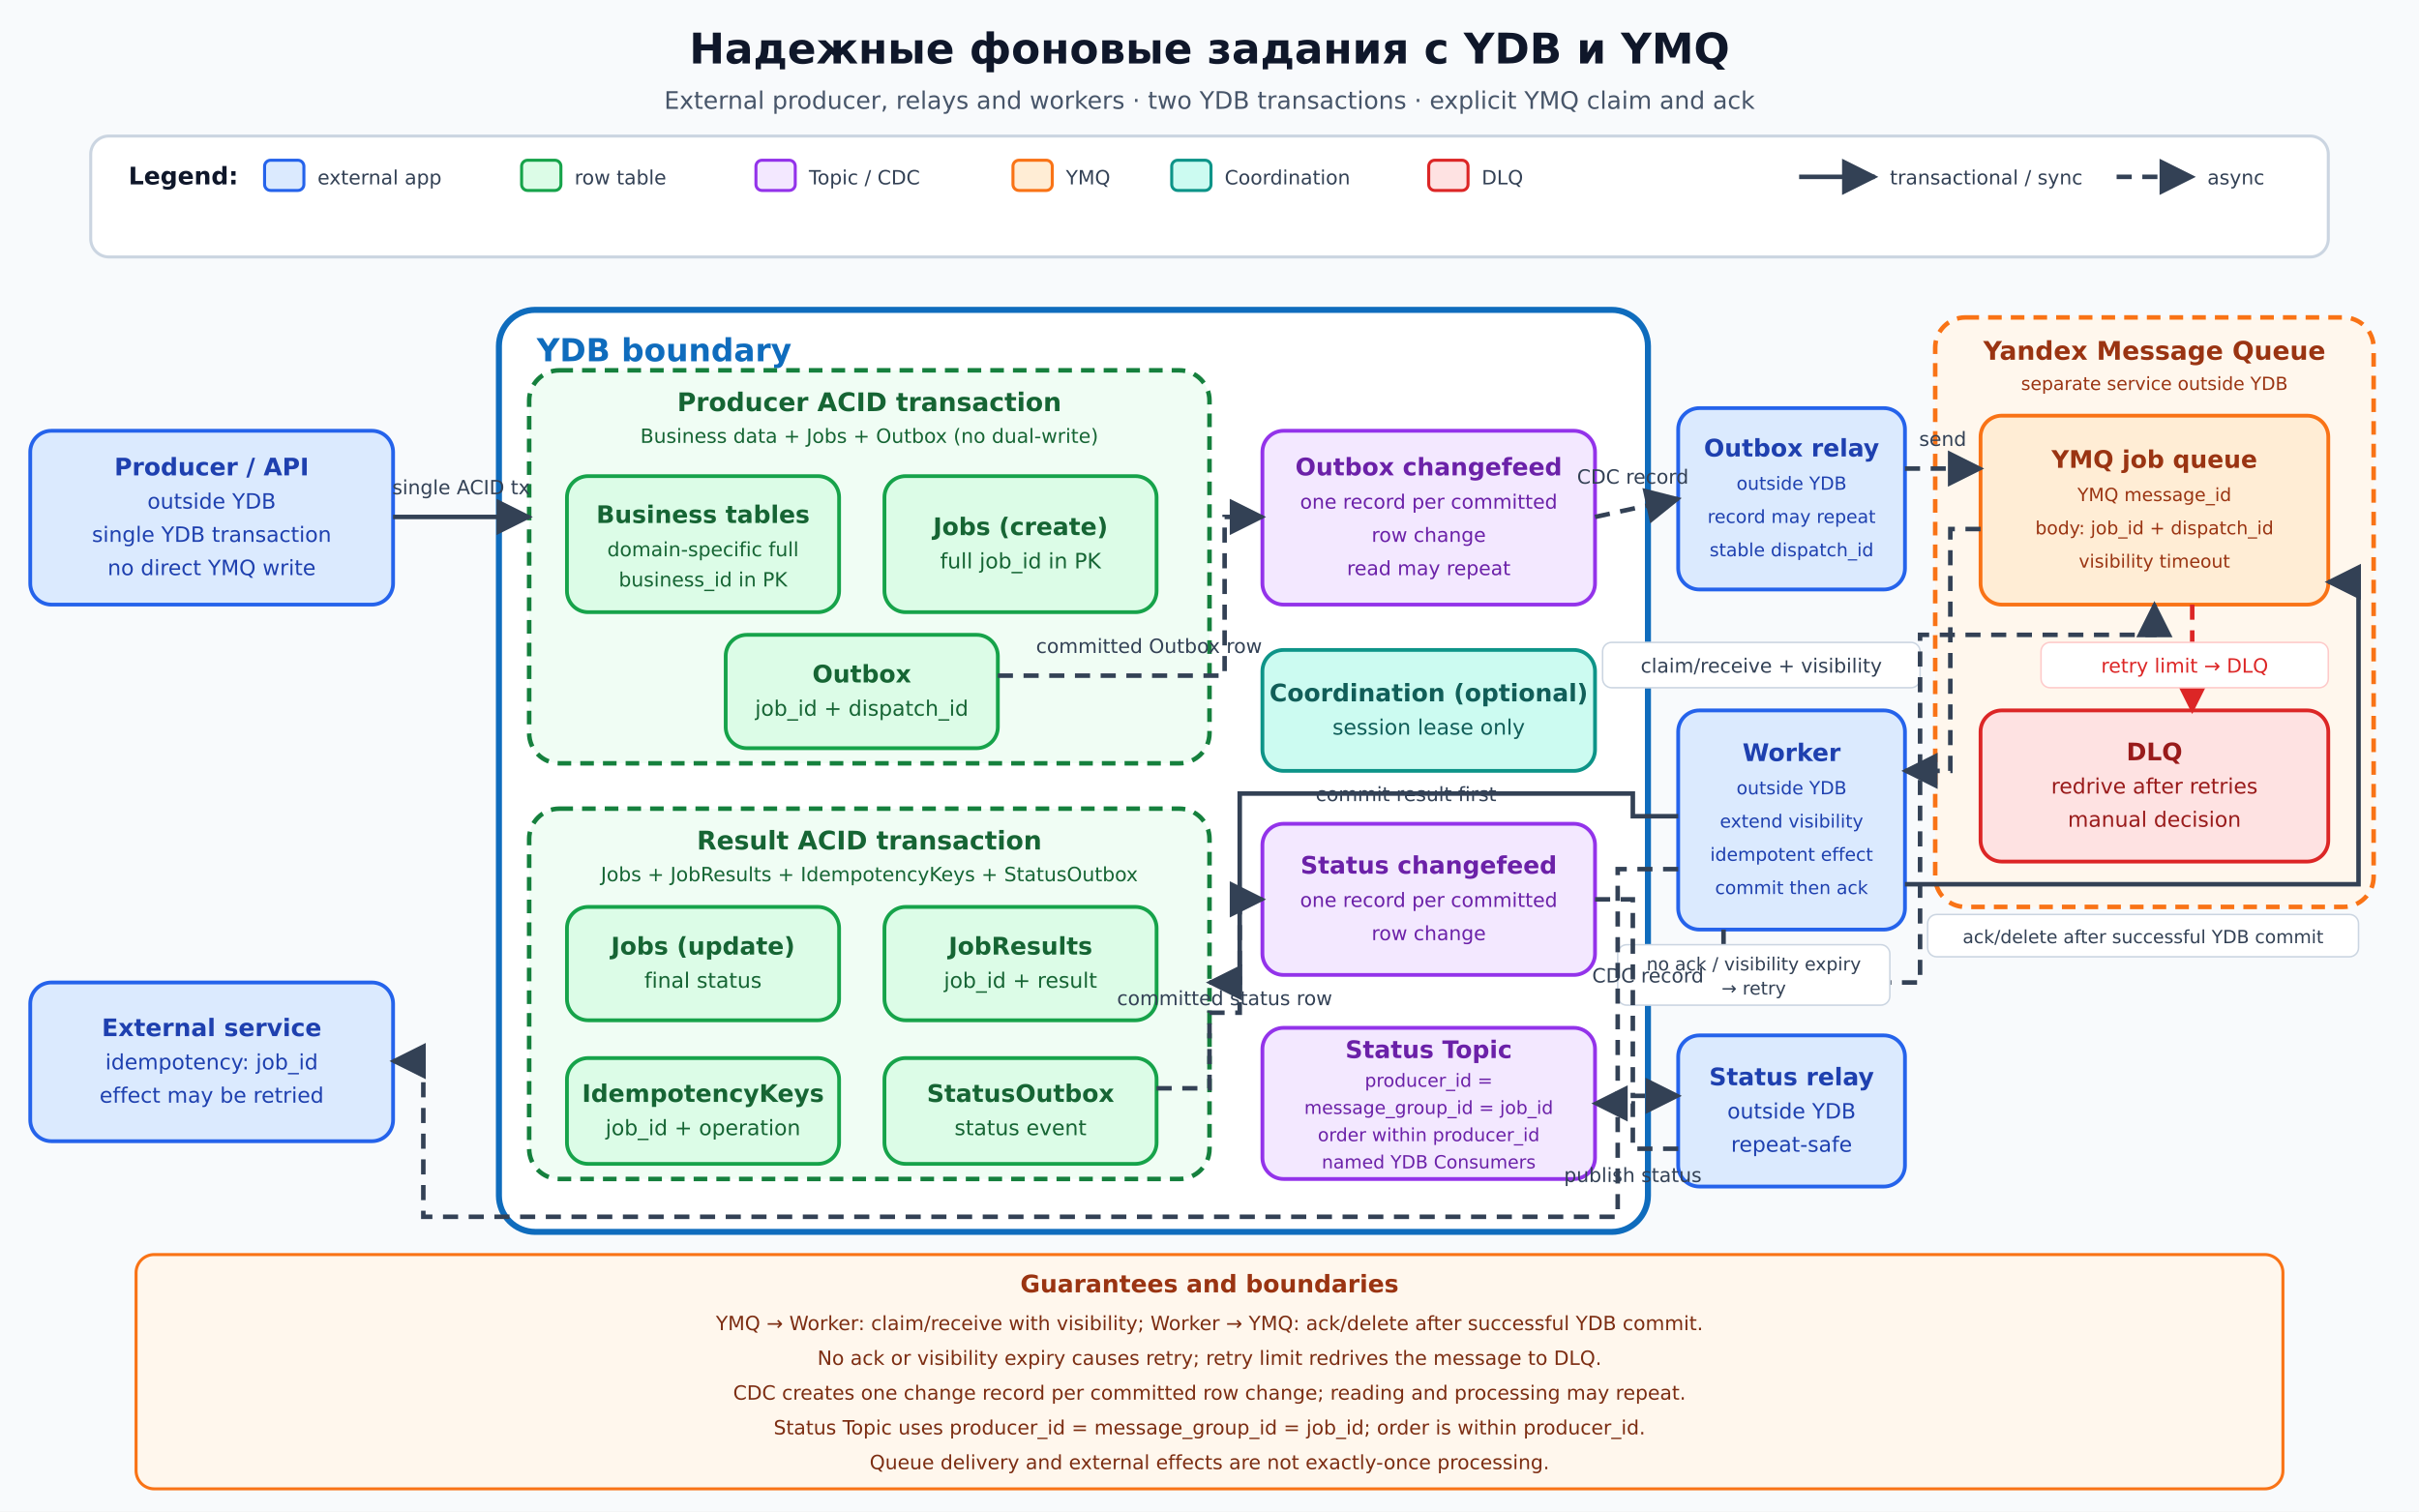
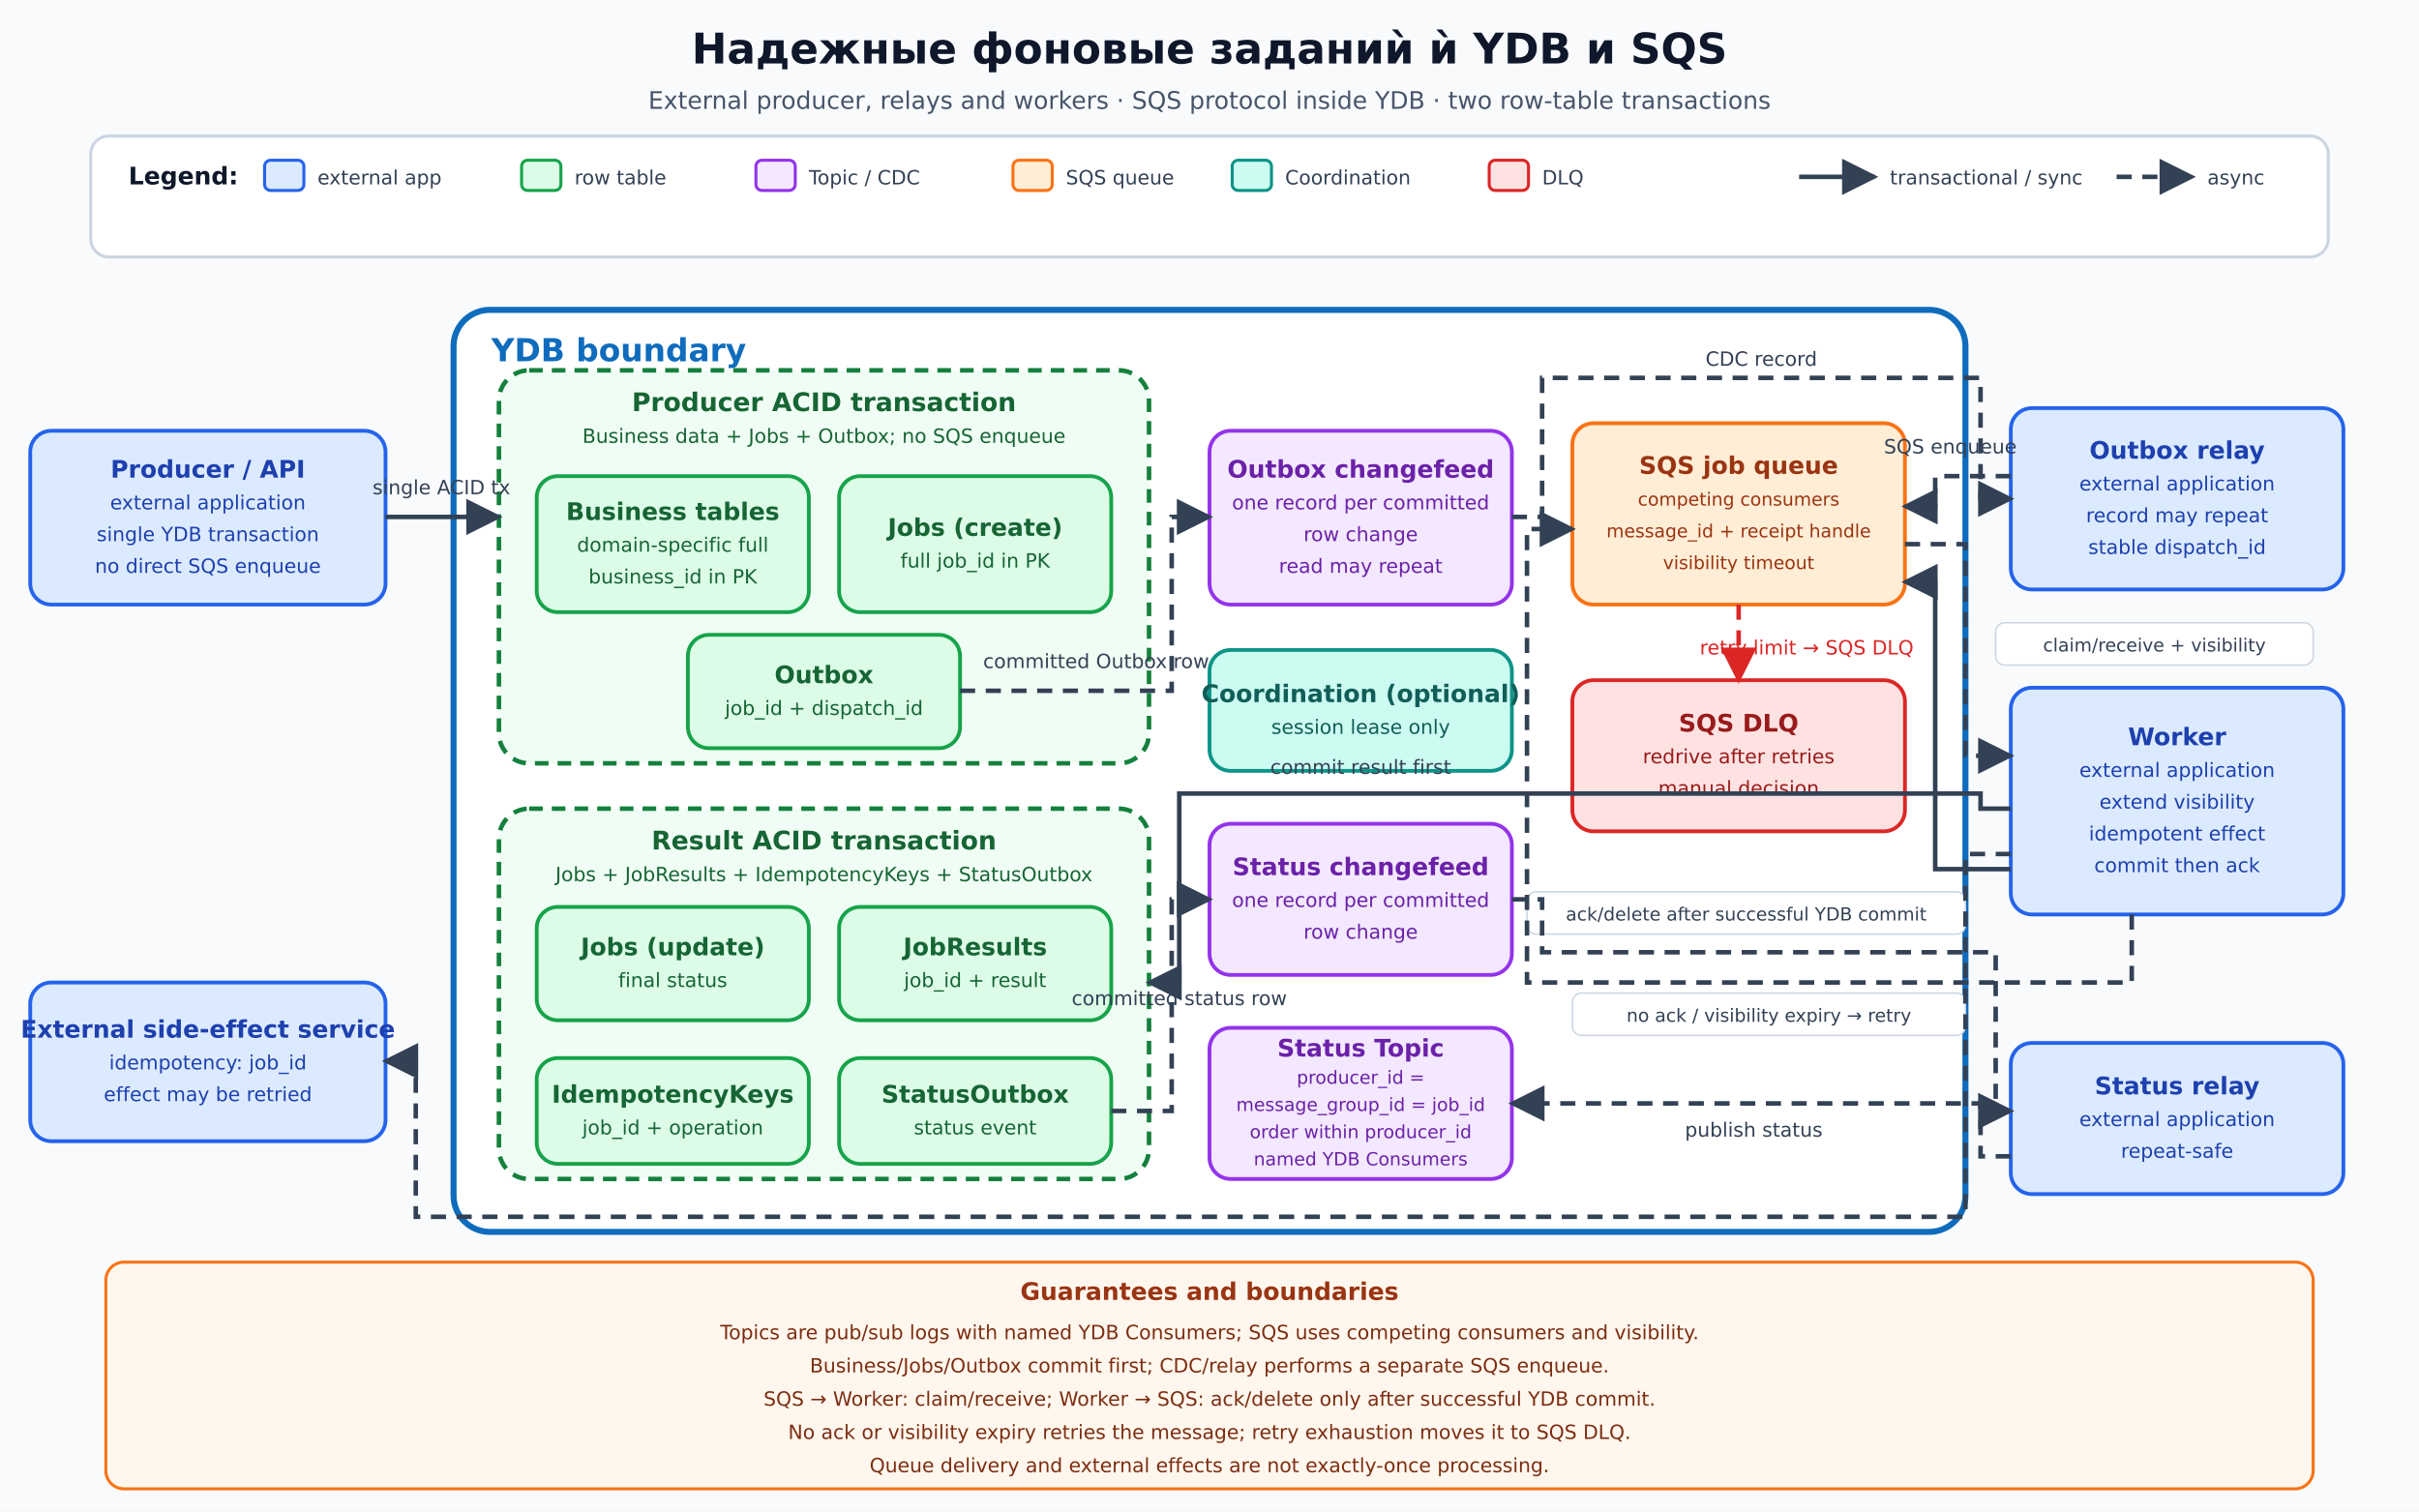
<svg xmlns="http://www.w3.org/2000/svg" version="1.1" viewBox="0 0 1600 1000" role="img" aria-labelledby="title desc">
  <defs>
    <marker id="arrow" viewBox="0 0 10 10" refX="9" refY="5" markerWidth="8" markerHeight="8" orient="auto">
      <path d="M 0 0 L 10 5 L 0 10 z" fill="#334155" />
    </marker>
    <marker id="redArrow" viewBox="0 0 10 10" refX="9" refY="5" markerWidth="8" markerHeight="8" orient="auto">
      <path d="M 0 0 L 10 5 L 0 10 z" fill="#dc2626" />
    </marker>
  </defs>
  <rect x="0" y="0" width="1600" height="1000" fill="#f8fafc" />
-   <text x="800" y="42" text-anchor="middle" font-family="DejaVu Sans, Arial, sans-serif" font-size="28" font-weight="bold" fill="#0f172a">Надежные фоновые задания с YDB и YMQ</text>
-   <text x="800" y="72" text-anchor="middle" font-family="DejaVu Sans, Arial, sans-serif" font-size="16" fill="#475569">External producer, relays and workers · two YDB transactions · explicit YMQ claim and ack</text>
+   <text x="800" y="42" text-anchor="middle" font-family="DejaVu Sans, Arial, sans-serif" font-size="28" font-weight="bold" fill="#0f172a">Надежные фоновые заданиѝ ѝ YDB и SQS</text>
+   <text x="800" y="72" text-anchor="middle" font-family="DejaVu Sans, Arial, sans-serif" font-size="16" fill="#475569">External producer, relays and workers · SQS protocol inside YDB · two row-table transactions</text>
  <rect x="60" y="90" width="1480" height="80" rx="12" fill="#ffffff" stroke="#cbd5e1" stroke-width="2" />
  <text x="85" y="122" text-anchor="start" font-family="DejaVu Sans, Arial, sans-serif" font-size="16" font-weight="bold" fill="#0f172a">Legend:</text>
  <rect x="175" y="106" width="26" height="20" rx="4" fill="#dbeafe" stroke="#2563eb" stroke-width="2" />
  <text x="210" y="122" text-anchor="start" font-family="DejaVu Sans, Arial, sans-serif" font-size="13" fill="#334155">external app</text>
  <rect x="345" y="106" width="26" height="20" rx="4" fill="#dcfce7" stroke="#16a34a" stroke-width="2" />
  <text x="380" y="122" text-anchor="start" font-family="DejaVu Sans, Arial, sans-serif" font-size="13" fill="#334155">row table</text>
  <rect x="500" y="106" width="26" height="20" rx="4" fill="#f3e8ff" stroke="#9333ea" stroke-width="2" />
  <text x="535" y="122" text-anchor="start" font-family="DejaVu Sans, Arial, sans-serif" font-size="13" fill="#334155">Topic / CDC</text>
  <rect x="670" y="106" width="26" height="20" rx="4" fill="#ffedd5" stroke="#f97316" stroke-width="2" />
-   <text x="705" y="122" text-anchor="start" font-family="DejaVu Sans, Arial, sans-serif" font-size="13" fill="#334155">YMQ</text>
-   <rect x="775" y="106" width="26" height="20" rx="4" fill="#ccfbf1" stroke="#0d9488" stroke-width="2" />
-   <text x="810" y="122" text-anchor="start" font-family="DejaVu Sans, Arial, sans-serif" font-size="13" fill="#334155">Coordination</text>
-   <rect x="945" y="106" width="26" height="20" rx="4" fill="#fee2e2" stroke="#dc2626" stroke-width="2" />
-   <text x="980" y="122" text-anchor="start" font-family="DejaVu Sans, Arial, sans-serif" font-size="13" fill="#334155">DLQ</text>
+   <text x="705" y="122" text-anchor="start" font-family="DejaVu Sans, Arial, sans-serif" font-size="13" fill="#334155">SQS queue</text>
+   <rect x="815" y="106" width="26" height="20" rx="4" fill="#ccfbf1" stroke="#0d9488" stroke-width="2" />
+   <text x="850" y="122" text-anchor="start" font-family="DejaVu Sans, Arial, sans-serif" font-size="13" fill="#334155">Coordination</text>
+   <rect x="985" y="106" width="26" height="20" rx="4" fill="#fee2e2" stroke="#dc2626" stroke-width="2" />
+   <text x="1020" y="122" text-anchor="start" font-family="DejaVu Sans, Arial, sans-serif" font-size="13" fill="#334155">DLQ</text>
  <path d="M 1190 117 L 1240 117" fill="none" stroke="#334155" stroke-width="3" marker-end="url(#arrow)" />
  <text x="1250" y="122" text-anchor="start" font-family="DejaVu Sans, Arial, sans-serif" font-size="13" fill="#334155">transactional / sync</text>
  <path d="M 1400 117 L 1450 117" fill="none" stroke="#334155" stroke-width="3" stroke-dasharray="10 7" marker-end="url(#arrow)" />
  <text x="1460" y="122" text-anchor="start" font-family="DejaVu Sans, Arial, sans-serif" font-size="13" fill="#334155">async</text>
-   <rect x="330" y="205" width="760" height="610" rx="24" fill="#ffffff" stroke="#0f6cbd" stroke-width="4" />
-   <text x="355" y="239" text-anchor="start" font-family="DejaVu Sans, Arial, sans-serif" font-size="21" font-weight="bold" fill="#0f6cbd">YDB boundary</text>
-   <rect x="1280" y="210" width="290" height="390" rx="20" fill="#fff7ed" stroke="#f97316" stroke-width="3" stroke-dasharray="9 6" />
-   <text x="1425.0" y="238" text-anchor="middle" font-family="DejaVu Sans, Arial, sans-serif" font-size="17" font-weight="bold" fill="#9a3412">Yandex Message Queue</text>
-   <text x="1425.0" y="258" text-anchor="middle" font-family="DejaVu Sans, Arial, sans-serif" font-size="12" fill="#9a3412">separate service outside YDB</text>
-   <rect x="350" y="245" width="450" height="260" rx="20" fill="#f0fdf4" stroke="#15803d" stroke-width="3" stroke-dasharray="9 6" />
-   <text x="575.0" y="272" text-anchor="middle" font-family="DejaVu Sans, Arial, sans-serif" font-size="17" font-weight="bold" fill="#166534">Producer ACID transaction</text>
-   <text x="575.0" y="293" text-anchor="middle" font-family="DejaVu Sans, Arial, sans-serif" font-size="13" fill="#166534">Business data + Jobs + Outbox (no dual-write)</text>
-   <rect x="350" y="535" width="450" height="245" rx="20" fill="#f0fdf4" stroke="#15803d" stroke-width="3" stroke-dasharray="9 6" />
-   <text x="575.0" y="562" text-anchor="middle" font-family="DejaVu Sans, Arial, sans-serif" font-size="17" font-weight="bold" fill="#166534">Result ACID transaction</text>
-   <text x="575.0" y="583" text-anchor="middle" font-family="DejaVu Sans, Arial, sans-serif" font-size="13" fill="#166534">Jobs + JobResults + IdempotencyKeys + StatusOutbox</text>
-   <rect x="20" y="285" width="240" height="115" rx="14" fill="#dbeafe" stroke="#2563eb" stroke-width="2.5" />
-   <text x="140.0" y="314.5" text-anchor="middle" font-family="DejaVu Sans, Arial, sans-serif" font-size="16" font-weight="bold" fill="#1e40af">Producer / API</text>
-   <text x="140.0" y="336.5" text-anchor="middle" font-family="DejaVu Sans, Arial, sans-serif" font-size="14" fill="#1e40af">outside YDB</text>
-   <text x="140.0" y="358.5" text-anchor="middle" font-family="DejaVu Sans, Arial, sans-serif" font-size="14" fill="#1e40af">single YDB transaction</text>
-   <text x="140.0" y="380.5" text-anchor="middle" font-family="DejaVu Sans, Arial, sans-serif" font-size="14" fill="#1e40af">no direct YMQ write</text>
-   <rect x="375" y="315" width="180" height="90" rx="14" fill="#dcfce7" stroke="#16a34a" stroke-width="2.5" />
-   <text x="465.0" y="346.0" text-anchor="middle" font-family="DejaVu Sans, Arial, sans-serif" font-size="16" font-weight="bold" fill="#166534">Business tables</text>
-   <text x="465.0" y="368.0" text-anchor="middle" font-family="DejaVu Sans, Arial, sans-serif" font-size="13" fill="#166534">domain-specific full</text>
-   <text x="465.0" y="388.0" text-anchor="middle" font-family="DejaVu Sans, Arial, sans-serif" font-size="13" fill="#166534">business_id in PK</text>
-   <rect x="585" y="315" width="180" height="90" rx="14" fill="#dcfce7" stroke="#16a34a" stroke-width="2.5" />
-   <text x="675.0" y="354.0" text-anchor="middle" font-family="DejaVu Sans, Arial, sans-serif" font-size="16" font-weight="bold" fill="#166534">Jobs (create)</text>
-   <text x="675.0" y="376.0" text-anchor="middle" font-family="DejaVu Sans, Arial, sans-serif" font-size="14" fill="#166534">full job_id in PK</text>
-   <rect x="480" y="420" width="180" height="75" rx="14" fill="#dcfce7" stroke="#16a34a" stroke-width="2.5" />
-   <text x="570.0" y="451.5" text-anchor="middle" font-family="DejaVu Sans, Arial, sans-serif" font-size="16" font-weight="bold" fill="#166534">Outbox</text>
-   <text x="570.0" y="473.5" text-anchor="middle" font-family="DejaVu Sans, Arial, sans-serif" font-size="14" fill="#166534">job_id + dispatch_id</text>
-   <rect x="835" y="285" width="220" height="115" rx="14" fill="#f3e8ff" stroke="#9333ea" stroke-width="2.5" />
-   <text x="945.0" y="314.5" text-anchor="middle" font-family="DejaVu Sans, Arial, sans-serif" font-size="16" font-weight="bold" fill="#6b21a8">Outbox changefeed</text>
-   <text x="945.0" y="336.5" text-anchor="middle" font-family="DejaVu Sans, Arial, sans-serif" font-size="13" fill="#6b21a8">one record per committed</text>
-   <text x="945.0" y="358.5" text-anchor="middle" font-family="DejaVu Sans, Arial, sans-serif" font-size="13" fill="#6b21a8">row change</text>
-   <text x="945.0" y="380.5" text-anchor="middle" font-family="DejaVu Sans, Arial, sans-serif" font-size="13" fill="#6b21a8">read may repeat</text>
-   <rect x="835" y="430" width="220" height="80" rx="14" fill="#ccfbf1" stroke="#0d9488" stroke-width="2.5" />
-   <text x="945.0" y="464.0" text-anchor="middle" font-family="DejaVu Sans, Arial, sans-serif" font-size="16" font-weight="bold" fill="#115e59">Coordination (optional)</text>
-   <text x="945.0" y="486.0" text-anchor="middle" font-family="DejaVu Sans, Arial, sans-serif" font-size="14" fill="#115e59">session lease only</text>
-   <rect x="375" y="600" width="180" height="75" rx="14" fill="#dcfce7" stroke="#16a34a" stroke-width="2.5" />
-   <text x="465.0" y="631.5" text-anchor="middle" font-family="DejaVu Sans, Arial, sans-serif" font-size="16" font-weight="bold" fill="#166534">Jobs (update)</text>
-   <text x="465.0" y="653.5" text-anchor="middle" font-family="DejaVu Sans, Arial, sans-serif" font-size="14" fill="#166534">final status</text>
-   <rect x="585" y="600" width="180" height="75" rx="14" fill="#dcfce7" stroke="#16a34a" stroke-width="2.5" />
-   <text x="675.0" y="631.5" text-anchor="middle" font-family="DejaVu Sans, Arial, sans-serif" font-size="16" font-weight="bold" fill="#166534">JobResults</text>
-   <text x="675.0" y="653.5" text-anchor="middle" font-family="DejaVu Sans, Arial, sans-serif" font-size="14" fill="#166534">job_id + result</text>
-   <rect x="375" y="700" width="180" height="70" rx="14" fill="#dcfce7" stroke="#16a34a" stroke-width="2.5" />
-   <text x="465.0" y="729.0" text-anchor="middle" font-family="DejaVu Sans, Arial, sans-serif" font-size="16" font-weight="bold" fill="#166534">IdempotencyKeys</text>
-   <text x="465.0" y="751.0" text-anchor="middle" font-family="DejaVu Sans, Arial, sans-serif" font-size="14" fill="#166534">job_id + operation</text>
-   <rect x="585" y="700" width="180" height="70" rx="14" fill="#dcfce7" stroke="#16a34a" stroke-width="2.5" />
-   <text x="675.0" y="729.0" text-anchor="middle" font-family="DejaVu Sans, Arial, sans-serif" font-size="16" font-weight="bold" fill="#166534">StatusOutbox</text>
-   <text x="675.0" y="751.0" text-anchor="middle" font-family="DejaVu Sans, Arial, sans-serif" font-size="14" fill="#166534">status event</text>
-   <rect x="835" y="545" width="220" height="100" rx="14" fill="#f3e8ff" stroke="#9333ea" stroke-width="2.5" />
-   <text x="945.0" y="578.0" text-anchor="middle" font-family="DejaVu Sans, Arial, sans-serif" font-size="16" font-weight="bold" fill="#6b21a8">Status changefeed</text>
-   <text x="945.0" y="600.0" text-anchor="middle" font-family="DejaVu Sans, Arial, sans-serif" font-size="13" fill="#6b21a8">one record per committed</text>
-   <text x="945.0" y="622.0" text-anchor="middle" font-family="DejaVu Sans, Arial, sans-serif" font-size="13" fill="#6b21a8">row change</text>
-   <rect x="835" y="680" width="220" height="100" rx="14" fill="#f3e8ff" stroke="#9333ea" stroke-width="2.5" />
-   <text x="945.0" y="700.0" text-anchor="middle" font-family="DejaVu Sans, Arial, sans-serif" font-size="16" font-weight="bold" fill="#6b21a8">Status Topic</text>
-   <text x="945.0" y="719.0" text-anchor="middle" font-family="DejaVu Sans, Arial, sans-serif" font-size="12" fill="#6b21a8">producer_id =</text>
-   <text x="945.0" y="737.0" text-anchor="middle" font-family="DejaVu Sans, Arial, sans-serif" font-size="12" fill="#6b21a8">message_group_id = job_id</text>
-   <text x="945.0" y="755.0" text-anchor="middle" font-family="DejaVu Sans, Arial, sans-serif" font-size="12" fill="#6b21a8">order within producer_id</text>
-   <text x="945.0" y="773.0" text-anchor="middle" font-family="DejaVu Sans, Arial, sans-serif" font-size="12" fill="#6b21a8">named YDB Consumers</text>
-   <rect x="1110" y="270" width="150" height="120" rx="14" fill="#dbeafe" stroke="#2563eb" stroke-width="2.5" />
-   <text x="1185.0" y="302.0" text-anchor="middle" font-family="DejaVu Sans, Arial, sans-serif" font-size="16" font-weight="bold" fill="#1e40af">Outbox relay</text>
-   <text x="1185.0" y="324.0" text-anchor="middle" font-family="DejaVu Sans, Arial, sans-serif" font-size="12" fill="#1e40af">outside YDB</text>
-   <text x="1185.0" y="346.0" text-anchor="middle" font-family="DejaVu Sans, Arial, sans-serif" font-size="12" fill="#1e40af">record may repeat</text>
-   <text x="1185.0" y="368.0" text-anchor="middle" font-family="DejaVu Sans, Arial, sans-serif" font-size="12" fill="#1e40af">stable dispatch_id</text>
-   <rect x="1110" y="470" width="150" height="145" rx="14" fill="#dbeafe" stroke="#2563eb" stroke-width="2.5" />
-   <text x="1185.0" y="503.5" text-anchor="middle" font-family="DejaVu Sans, Arial, sans-serif" font-size="16" font-weight="bold" fill="#1e40af">Worker</text>
-   <text x="1185.0" y="525.5" text-anchor="middle" font-family="DejaVu Sans, Arial, sans-serif" font-size="12" fill="#1e40af">outside YDB</text>
-   <text x="1185.0" y="547.5" text-anchor="middle" font-family="DejaVu Sans, Arial, sans-serif" font-size="12" fill="#1e40af">extend visibility</text>
-   <text x="1185.0" y="569.5" text-anchor="middle" font-family="DejaVu Sans, Arial, sans-serif" font-size="12" fill="#1e40af">idempotent effect</text>
-   <text x="1185.0" y="591.5" text-anchor="middle" font-family="DejaVu Sans, Arial, sans-serif" font-size="12" fill="#1e40af">commit then ack</text>
-   <rect x="1110" y="685" width="150" height="100" rx="14" fill="#dbeafe" stroke="#2563eb" stroke-width="2.5" />
-   <text x="1185.0" y="718.0" text-anchor="middle" font-family="DejaVu Sans, Arial, sans-serif" font-size="16" font-weight="bold" fill="#1e40af">Status relay</text>
-   <text x="1185.0" y="740.0" text-anchor="middle" font-family="DejaVu Sans, Arial, sans-serif" font-size="14" fill="#1e40af">outside YDB</text>
-   <text x="1185.0" y="762.0" text-anchor="middle" font-family="DejaVu Sans, Arial, sans-serif" font-size="14" fill="#1e40af">repeat-safe</text>
-   <rect x="1310" y="275" width="230" height="125" rx="14" fill="#ffedd5" stroke="#f97316" stroke-width="2.5" />
-   <text x="1425.0" y="309.5" text-anchor="middle" font-family="DejaVu Sans, Arial, sans-serif" font-size="16" font-weight="bold" fill="#9a3412">YMQ job queue</text>
-   <text x="1425.0" y="331.5" text-anchor="middle" font-family="DejaVu Sans, Arial, sans-serif" font-size="12" fill="#9a3412">YMQ message_id</text>
-   <text x="1425.0" y="353.5" text-anchor="middle" font-family="DejaVu Sans, Arial, sans-serif" font-size="12" fill="#9a3412">body: job_id + dispatch_id</text>
-   <text x="1425.0" y="375.5" text-anchor="middle" font-family="DejaVu Sans, Arial, sans-serif" font-size="12" fill="#9a3412">visibility timeout</text>
-   <rect x="1310" y="470" width="230" height="100" rx="14" fill="#fee2e2" stroke="#dc2626" stroke-width="2.5" />
-   <text x="1425.0" y="503.0" text-anchor="middle" font-family="DejaVu Sans, Arial, sans-serif" font-size="16" font-weight="bold" fill="#991b1b">DLQ</text>
-   <text x="1425.0" y="525.0" text-anchor="middle" font-family="DejaVu Sans, Arial, sans-serif" font-size="14" fill="#991b1b">redrive after retries</text>
-   <text x="1425.0" y="547.0" text-anchor="middle" font-family="DejaVu Sans, Arial, sans-serif" font-size="14" fill="#991b1b">manual decision</text>
-   <rect x="20" y="650" width="240" height="105" rx="14" fill="#dbeafe" stroke="#2563eb" stroke-width="2.5" />
-   <text x="140.0" y="685.5" text-anchor="middle" font-family="DejaVu Sans, Arial, sans-serif" font-size="16" font-weight="bold" fill="#1e40af">External service</text>
-   <text x="140.0" y="707.5" text-anchor="middle" font-family="DejaVu Sans, Arial, sans-serif" font-size="14" fill="#1e40af">idempotency: job_id</text>
-   <text x="140.0" y="729.5" text-anchor="middle" font-family="DejaVu Sans, Arial, sans-serif" font-size="14" fill="#1e40af">effect may be retried</text>
-   <path d="M 260 342 L 350 342" fill="none" stroke="#334155" stroke-width="3" marker-end="url(#arrow)" />
-   <text x="305" y="327" text-anchor="middle" font-family="DejaVu Sans, Arial, sans-serif" font-size="13" fill="#334155">single ACID tx</text>
-   <path d="M 660 447 L 810 447 L 810 342 L 835 342" fill="none" stroke="#334155" stroke-width="3" stroke-dasharray="10 7" marker-end="url(#arrow)" />
-   <text x="760" y="432" text-anchor="middle" font-family="DejaVu Sans, Arial, sans-serif" font-size="13" fill="#334155">committed Outbox row</text>
-   <path d="M 1055 342 L 1110 330" fill="none" stroke="#334155" stroke-width="3" stroke-dasharray="10 7" marker-end="url(#arrow)" />
-   <text x="1080" y="320" text-anchor="middle" font-family="DejaVu Sans, Arial, sans-serif" font-size="13" fill="#334155">CDC record</text>
-   <path d="M 1260 310 L 1310 310" fill="none" stroke="#334155" stroke-width="3" stroke-dasharray="10 7" marker-end="url(#arrow)" />
-   <text x="1285" y="295" text-anchor="middle" font-family="DejaVu Sans, Arial, sans-serif" font-size="13" fill="#334155">send</text>
-   <path d="M 1310 350 L 1290 350 L 1290 510 L 1260 510" fill="none" stroke="#334155" stroke-width="3" stroke-dasharray="10 7" marker-end="url(#arrow)" />
-   <rect x="1060" y="425" width="210" height="30" rx="6" fill="#ffffff" stroke="#cbd5e1" stroke-width="1" />
-   <text x="1165" y="445" text-anchor="middle" font-family="DejaVu Sans, Arial, sans-serif" font-size="13" fill="#334155">claim/receive + visibility</text>
-   <path d="M 1260 585 L 1560 585 L 1560 385 L 1540 385" fill="none" stroke="#334155" stroke-width="3" marker-end="url(#arrow)" />
-   <rect x="1275" y="605" width="285" height="28" rx="6" fill="#ffffff" stroke="#cbd5e1" stroke-width="1" />
-   <text x="1417.5" y="624" text-anchor="middle" font-family="DejaVu Sans, Arial, sans-serif" font-size="12" fill="#334155">ack/delete after successful YDB commit</text>
-   <path d="M 1140 615 L 1140 650 L 1270 650 L 1270 420 L 1425 420 L 1425 400" fill="none" stroke="#334155" stroke-width="3" stroke-dasharray="10 7" marker-end="url(#arrow)" />
-   <rect x="1070" y="625" width="180" height="40" rx="6" fill="#ffffff" stroke="#cbd5e1" stroke-width="1" />
-   <text x="1160" y="642" text-anchor="middle" font-family="DejaVu Sans, Arial, sans-serif" font-size="12" fill="#334155">no ack / visibility expiry</text>
-   <text x="1160" y="658" text-anchor="middle" font-family="DejaVu Sans, Arial, sans-serif" font-size="12" fill="#334155">→ retry</text>
-   <path d="M 1450 400 L 1450 470" fill="none" stroke="#dc2626" stroke-width="3" stroke-dasharray="10 7" marker-end="url(#redArrow)" />
-   <rect x="1350" y="425" width="190" height="30" rx="6" fill="#ffffff" stroke="#fecaca" stroke-width="1" />
-   <text x="1445" y="445" text-anchor="middle" font-family="DejaVu Sans, Arial, sans-serif" font-size="13" fill="#dc2626">retry limit → DLQ</text>
-   <path d="M 1110 540 L 1080 540 L 1080 525 L 820 525 L 820 650 L 800 650" fill="none" stroke="#334155" stroke-width="3" marker-end="url(#arrow)" />
-   <text x="930" y="530" text-anchor="middle" font-family="DejaVu Sans, Arial, sans-serif" font-size="13" fill="#334155">commit result first</text>
-   <path d="M 1110 575 L 1070 575 L 1070 805 L 280 805 L 280 702 L 260 702" fill="none" stroke="#334155" stroke-width="3" stroke-dasharray="10 7" marker-end="url(#arrow)" />
-   <path d="M 765 720 L 800 720 L 800 670 L 820 670 L 820 595 L 835 595" fill="none" stroke="#334155" stroke-width="3" stroke-dasharray="10 7" marker-end="url(#arrow)" />
-   <text x="810" y="665" text-anchor="middle" font-family="DejaVu Sans, Arial, sans-serif" font-size="13" fill="#334155">committed status row</text>
-   <path d="M 1055 595 L 1080 595 L 1080 725 L 1110 725" fill="none" stroke="#334155" stroke-width="3" stroke-dasharray="10 7" marker-end="url(#arrow)" />
-   <text x="1090" y="650" text-anchor="middle" font-family="DejaVu Sans, Arial, sans-serif" font-size="13" fill="#334155">CDC record</text>
-   <path d="M 1110 760 L 1080 760 L 1080 730 L 1055 730" fill="none" stroke="#334155" stroke-width="3" stroke-dasharray="10 7" marker-end="url(#arrow)" />
-   <text x="1080" y="782" text-anchor="middle" font-family="DejaVu Sans, Arial, sans-serif" font-size="13" fill="#334155">publish status</text>
-   <rect x="90" y="830" width="1420" height="155" rx="12" fill="#fff7ed" stroke="#f97316" stroke-width="2" />
-   <text x="800" y="855" text-anchor="middle" font-family="DejaVu Sans, Arial, sans-serif" font-size="16" font-weight="bold" fill="#9a3412">Guarantees and boundaries</text>
-   <text x="800" y="880" text-anchor="middle" font-family="DejaVu Sans, Arial, sans-serif" font-size="13" fill="#7c2d12">YMQ → Worker: claim/receive with visibility; Worker → YMQ: ack/delete after successful YDB commit.</text>
-   <text x="800" y="903" text-anchor="middle" font-family="DejaVu Sans, Arial, sans-serif" font-size="13" fill="#7c2d12">No ack or visibility expiry causes retry; retry limit redrives the message to DLQ.</text>
-   <text x="800" y="926" text-anchor="middle" font-family="DejaVu Sans, Arial, sans-serif" font-size="13" fill="#7c2d12">CDC creates one change record per committed row change; reading and processing may repeat.</text>
-   <text x="800" y="949" text-anchor="middle" font-family="DejaVu Sans, Arial, sans-serif" font-size="13" fill="#7c2d12">Status Topic uses producer_id = message_group_id = job_id; order is within producer_id.</text>
-   <text x="800" y="972" text-anchor="middle" font-family="DejaVu Sans, Arial, sans-serif" font-size="13" fill="#7c2d12">Queue delivery and external effects are not exactly-once processing.</text>
+   <rect x="300" y="205" width="1000" height="610" rx="24" fill="#ffffff" stroke="#0f6cbd" stroke-width="4" />
+   <text x="325" y="239" text-anchor="start" font-family="DejaVu Sans, Arial, sans-serif" font-size="21" font-weight="bold" fill="#0f6cbd">YDB boundary</text>
+   <rect x="330" y="245" width="430" height="260" rx="20" fill="#f0fdf4" stroke="#15803d" stroke-width="3" stroke-dasharray="9 6" />
+   <text x="545.0" y="272" text-anchor="middle" font-family="DejaVu Sans, Arial, sans-serif" font-size="17" font-weight="bold" fill="#166534">Producer ACID transaction</text>
+   <text x="545.0" y="293" text-anchor="middle" font-family="DejaVu Sans, Arial, sans-serif" font-size="13" fill="#166534">Business data + Jobs + Outbox; no SQS enqueue</text>
+   <rect x="330" y="535" width="430" height="245" rx="20" fill="#f0fdf4" stroke="#15803d" stroke-width="3" stroke-dasharray="9 6" />
+   <text x="545.0" y="562" text-anchor="middle" font-family="DejaVu Sans, Arial, sans-serif" font-size="17" font-weight="bold" fill="#166534">Result ACID transaction</text>
+   <text x="545.0" y="583" text-anchor="middle" font-family="DejaVu Sans, Arial, sans-serif" font-size="13" fill="#166534">Jobs + JobResults + IdempotencyKeys + StatusOutbox</text>
+   <rect x="20" y="285" width="235" height="115" rx="14" fill="#dbeafe" stroke="#2563eb" stroke-width="2.5" />
+   <text x="137.5" y="316.0" text-anchor="middle" font-family="DejaVu Sans, Arial, sans-serif" font-size="16" font-weight="bold" fill="#1e40af">Producer / API</text>
+   <text x="137.5" y="337.0" text-anchor="middle" font-family="DejaVu Sans, Arial, sans-serif" font-size="13" fill="#1e40af">external application</text>
+   <text x="137.5" y="358.0" text-anchor="middle" font-family="DejaVu Sans, Arial, sans-serif" font-size="13" fill="#1e40af">single YDB transaction</text>
+   <text x="137.5" y="379.0" text-anchor="middle" font-family="DejaVu Sans, Arial, sans-serif" font-size="13" fill="#1e40af">no direct SQS enqueue</text>
+   <rect x="355" y="315" width="180" height="90" rx="14" fill="#dcfce7" stroke="#16a34a" stroke-width="2.5" />
+   <text x="445.0" y="344.0" text-anchor="middle" font-family="DejaVu Sans, Arial, sans-serif" font-size="16" font-weight="bold" fill="#166534">Business tables</text>
+   <text x="445.0" y="365.0" text-anchor="middle" font-family="DejaVu Sans, Arial, sans-serif" font-size="13" fill="#166534">domain-specific full</text>
+   <text x="445.0" y="386.0" text-anchor="middle" font-family="DejaVu Sans, Arial, sans-serif" font-size="13" fill="#166534">business_id in PK</text>
+   <rect x="555" y="315" width="180" height="90" rx="14" fill="#dcfce7" stroke="#16a34a" stroke-width="2.5" />
+   <text x="645.0" y="354.5" text-anchor="middle" font-family="DejaVu Sans, Arial, sans-serif" font-size="16" font-weight="bold" fill="#166534">Jobs (create)</text>
+   <text x="645.0" y="375.5" text-anchor="middle" font-family="DejaVu Sans, Arial, sans-serif" font-size="13" fill="#166534">full job_id in PK</text>
+   <rect x="455" y="420" width="180" height="75" rx="14" fill="#dcfce7" stroke="#16a34a" stroke-width="2.5" />
+   <text x="545.0" y="452.0" text-anchor="middle" font-family="DejaVu Sans, Arial, sans-serif" font-size="16" font-weight="bold" fill="#166534">Outbox</text>
+   <text x="545.0" y="473.0" text-anchor="middle" font-family="DejaVu Sans, Arial, sans-serif" font-size="13" fill="#166534">job_id + dispatch_id</text>
+   <rect x="800" y="285" width="200" height="115" rx="14" fill="#f3e8ff" stroke="#9333ea" stroke-width="2.5" />
+   <text x="900.0" y="316.0" text-anchor="middle" font-family="DejaVu Sans, Arial, sans-serif" font-size="16" font-weight="bold" fill="#6b21a8">Outbox changefeed</text>
+   <text x="900.0" y="337.0" text-anchor="middle" font-family="DejaVu Sans, Arial, sans-serif" font-size="13" fill="#6b21a8">one record per committed</text>
+   <text x="900.0" y="358.0" text-anchor="middle" font-family="DejaVu Sans, Arial, sans-serif" font-size="13" fill="#6b21a8">row change</text>
+   <text x="900.0" y="379.0" text-anchor="middle" font-family="DejaVu Sans, Arial, sans-serif" font-size="13" fill="#6b21a8">read may repeat</text>
+   <rect x="800" y="430" width="200" height="80" rx="14" fill="#ccfbf1" stroke="#0d9488" stroke-width="2.5" />
+   <text x="900.0" y="464.5" text-anchor="middle" font-family="DejaVu Sans, Arial, sans-serif" font-size="16" font-weight="bold" fill="#115e59">Coordination (optional)</text>
+   <text x="900.0" y="485.5" text-anchor="middle" font-family="DejaVu Sans, Arial, sans-serif" font-size="13" fill="#115e59">session lease only</text>
+   <rect x="355" y="600" width="180" height="75" rx="14" fill="#dcfce7" stroke="#16a34a" stroke-width="2.5" />
+   <text x="445.0" y="632.0" text-anchor="middle" font-family="DejaVu Sans, Arial, sans-serif" font-size="16" font-weight="bold" fill="#166534">Jobs (update)</text>
+   <text x="445.0" y="653.0" text-anchor="middle" font-family="DejaVu Sans, Arial, sans-serif" font-size="13" fill="#166534">final status</text>
+   <rect x="555" y="600" width="180" height="75" rx="14" fill="#dcfce7" stroke="#16a34a" stroke-width="2.5" />
+   <text x="645.0" y="632.0" text-anchor="middle" font-family="DejaVu Sans, Arial, sans-serif" font-size="16" font-weight="bold" fill="#166534">JobResults</text>
+   <text x="645.0" y="653.0" text-anchor="middle" font-family="DejaVu Sans, Arial, sans-serif" font-size="13" fill="#166534">job_id + result</text>
+   <rect x="355" y="700" width="180" height="70" rx="14" fill="#dcfce7" stroke="#16a34a" stroke-width="2.5" />
+   <text x="445.0" y="729.5" text-anchor="middle" font-family="DejaVu Sans, Arial, sans-serif" font-size="16" font-weight="bold" fill="#166534">IdempotencyKeys</text>
+   <text x="445.0" y="750.5" text-anchor="middle" font-family="DejaVu Sans, Arial, sans-serif" font-size="13" fill="#166534">job_id + operation</text>
+   <rect x="555" y="700" width="180" height="70" rx="14" fill="#dcfce7" stroke="#16a34a" stroke-width="2.5" />
+   <text x="645.0" y="729.5" text-anchor="middle" font-family="DejaVu Sans, Arial, sans-serif" font-size="16" font-weight="bold" fill="#166534">StatusOutbox</text>
+   <text x="645.0" y="750.5" text-anchor="middle" font-family="DejaVu Sans, Arial, sans-serif" font-size="13" fill="#166534">status event</text>
+   <rect x="800" y="545" width="200" height="100" rx="14" fill="#f3e8ff" stroke="#9333ea" stroke-width="2.5" />
+   <text x="900.0" y="579.0" text-anchor="middle" font-family="DejaVu Sans, Arial, sans-serif" font-size="16" font-weight="bold" fill="#6b21a8">Status changefeed</text>
+   <text x="900.0" y="600.0" text-anchor="middle" font-family="DejaVu Sans, Arial, sans-serif" font-size="13" fill="#6b21a8">one record per committed</text>
+   <text x="900.0" y="621.0" text-anchor="middle" font-family="DejaVu Sans, Arial, sans-serif" font-size="13" fill="#6b21a8">row change</text>
+   <rect x="800" y="680" width="200" height="100" rx="14" fill="#f3e8ff" stroke="#9333ea" stroke-width="2.5" />
+   <text x="900.0" y="699.0" text-anchor="middle" font-family="DejaVu Sans, Arial, sans-serif" font-size="16" font-weight="bold" fill="#6b21a8">Status Topic</text>
+   <text x="900.0" y="717.0" text-anchor="middle" font-family="DejaVu Sans, Arial, sans-serif" font-size="12" fill="#6b21a8">producer_id =</text>
+   <text x="900.0" y="735.0" text-anchor="middle" font-family="DejaVu Sans, Arial, sans-serif" font-size="12" fill="#6b21a8">message_group_id = job_id</text>
+   <text x="900.0" y="753.0" text-anchor="middle" font-family="DejaVu Sans, Arial, sans-serif" font-size="12" fill="#6b21a8">order within producer_id</text>
+   <text x="900.0" y="771.0" text-anchor="middle" font-family="DejaVu Sans, Arial, sans-serif" font-size="12" fill="#6b21a8">named YDB Consumers</text>
+   <rect x="1040" y="280" width="220" height="120" rx="14" fill="#ffedd5" stroke="#f97316" stroke-width="2.5" />
+   <text x="1150.0" y="313.5" text-anchor="middle" font-family="DejaVu Sans, Arial, sans-serif" font-size="16" font-weight="bold" fill="#9a3412">SQS job queue</text>
+   <text x="1150.0" y="334.5" text-anchor="middle" font-family="DejaVu Sans, Arial, sans-serif" font-size="12" fill="#9a3412">competing consumers</text>
+   <text x="1150.0" y="355.5" text-anchor="middle" font-family="DejaVu Sans, Arial, sans-serif" font-size="12" fill="#9a3412">message_id + receipt handle</text>
+   <text x="1150.0" y="376.5" text-anchor="middle" font-family="DejaVu Sans, Arial, sans-serif" font-size="12" fill="#9a3412">visibility timeout</text>
+   <rect x="1040" y="450" width="220" height="100" rx="14" fill="#fee2e2" stroke="#dc2626" stroke-width="2.5" />
+   <text x="1150.0" y="484.0" text-anchor="middle" font-family="DejaVu Sans, Arial, sans-serif" font-size="16" font-weight="bold" fill="#991b1b">SQS DLQ</text>
+   <text x="1150.0" y="505.0" text-anchor="middle" font-family="DejaVu Sans, Arial, sans-serif" font-size="13" fill="#991b1b">redrive after retries</text>
+   <text x="1150.0" y="526.0" text-anchor="middle" font-family="DejaVu Sans, Arial, sans-serif" font-size="13" fill="#991b1b">manual decision</text>
+   <rect x="1330" y="270" width="220" height="120" rx="14" fill="#dbeafe" stroke="#2563eb" stroke-width="2.5" />
+   <text x="1440.0" y="303.5" text-anchor="middle" font-family="DejaVu Sans, Arial, sans-serif" font-size="16" font-weight="bold" fill="#1e40af">Outbox relay</text>
+   <text x="1440.0" y="324.5" text-anchor="middle" font-family="DejaVu Sans, Arial, sans-serif" font-size="13" fill="#1e40af">external application</text>
+   <text x="1440.0" y="345.5" text-anchor="middle" font-family="DejaVu Sans, Arial, sans-serif" font-size="13" fill="#1e40af">record may repeat</text>
+   <text x="1440.0" y="366.5" text-anchor="middle" font-family="DejaVu Sans, Arial, sans-serif" font-size="13" fill="#1e40af">stable dispatch_id</text>
+   <rect x="1330" y="455" width="220" height="150" rx="14" fill="#dbeafe" stroke="#2563eb" stroke-width="2.5" />
+   <text x="1440.0" y="493.0" text-anchor="middle" font-family="DejaVu Sans, Arial, sans-serif" font-size="16" font-weight="bold" fill="#1e40af">Worker</text>
+   <text x="1440.0" y="514.0" text-anchor="middle" font-family="DejaVu Sans, Arial, sans-serif" font-size="13" fill="#1e40af">external application</text>
+   <text x="1440.0" y="535.0" text-anchor="middle" font-family="DejaVu Sans, Arial, sans-serif" font-size="13" fill="#1e40af">extend visibility</text>
+   <text x="1440.0" y="556.0" text-anchor="middle" font-family="DejaVu Sans, Arial, sans-serif" font-size="13" fill="#1e40af">idempotent effect</text>
+   <text x="1440.0" y="577.0" text-anchor="middle" font-family="DejaVu Sans, Arial, sans-serif" font-size="13" fill="#1e40af">commit then ack</text>
+   <rect x="1330" y="690" width="220" height="100" rx="14" fill="#dbeafe" stroke="#2563eb" stroke-width="2.5" />
+   <text x="1440.0" y="724.0" text-anchor="middle" font-family="DejaVu Sans, Arial, sans-serif" font-size="16" font-weight="bold" fill="#1e40af">Status relay</text>
+   <text x="1440.0" y="745.0" text-anchor="middle" font-family="DejaVu Sans, Arial, sans-serif" font-size="13" fill="#1e40af">external application</text>
+   <text x="1440.0" y="766.0" text-anchor="middle" font-family="DejaVu Sans, Arial, sans-serif" font-size="13" fill="#1e40af">repeat-safe</text>
+   <rect x="20" y="650" width="235" height="105" rx="14" fill="#dbeafe" stroke="#2563eb" stroke-width="2.5" />
+   <text x="137.5" y="686.5" text-anchor="middle" font-family="DejaVu Sans, Arial, sans-serif" font-size="16" font-weight="bold" fill="#1e40af">External side-effect service</text>
+   <text x="137.5" y="707.5" text-anchor="middle" font-family="DejaVu Sans, Arial, sans-serif" font-size="13" fill="#1e40af">idempotency: job_id</text>
+   <text x="137.5" y="728.5" text-anchor="middle" font-family="DejaVu Sans, Arial, sans-serif" font-size="13" fill="#1e40af">effect may be retried</text>
+   <path d="M 255 342 L 330 342" fill="none" stroke="#334155" stroke-width="3" marker-end="url(#arrow)" />
+   <text x="292" y="327" text-anchor="middle" font-family="DejaVu Sans, Arial, sans-serif" font-size="13" fill="#334155">single ACID tx</text>
+   <path d="M 635 457 L 775 457 L 775 342 L 800 342" fill="none" stroke="#334155" stroke-width="3" stroke-dasharray="10 7" marker-end="url(#arrow)" />
+   <text x="725" y="442" text-anchor="middle" font-family="DejaVu Sans, Arial, sans-serif" font-size="13" fill="#334155">committed Outbox row</text>
+   <path d="M 1000 342 L 1020 342 L 1020 250 L 1310 250 L 1310 330 L 1330 330" fill="none" stroke="#334155" stroke-width="3" stroke-dasharray="10 7" marker-end="url(#arrow)" />
+   <text x="1165" y="242" text-anchor="middle" font-family="DejaVu Sans, Arial, sans-serif" font-size="13" fill="#334155">CDC record</text>
+   <path d="M 1330 315 L 1280 315 L 1280 335 L 1260 335" fill="none" stroke="#334155" stroke-width="3" stroke-dasharray="10 7" marker-end="url(#arrow)" />
+   <text x="1290" y="300" text-anchor="middle" font-family="DejaVu Sans, Arial, sans-serif" font-size="13" fill="#334155">SQS enqueue</text>
+   <path d="M 1260 360 L 1300 360 L 1300 500 L 1330 500" fill="none" stroke="#334155" stroke-width="3" stroke-dasharray="10 7" marker-end="url(#arrow)" />
+   <rect x="1320" y="412" width="210" height="28" rx="6" fill="#ffffff" stroke="#cbd5e1" stroke-width="1" />
+   <text x="1425" y="431" text-anchor="middle" font-family="DejaVu Sans, Arial, sans-serif" font-size="12" fill="#334155">claim/receive + visibility</text>
+   <path d="M 1330 575 L 1280 575 L 1280 385 L 1260 385" fill="none" stroke="#334155" stroke-width="3" marker-end="url(#arrow)" />
+   <rect x="1010" y="590" width="290" height="28" rx="6" fill="#ffffff" stroke="#cbd5e1" stroke-width="1" />
+   <text x="1155" y="609" text-anchor="middle" font-family="DejaVu Sans, Arial, sans-serif" font-size="12" fill="#334155">ack/delete after successful YDB commit</text>
+   <path d="M 1410 605 L 1410 650 L 1010 650 L 1010 350 L 1040 350" fill="none" stroke="#334155" stroke-width="3" stroke-dasharray="10 7" marker-end="url(#arrow)" />
+   <rect x="1040" y="657" width="260" height="28" rx="6" fill="#ffffff" stroke="#cbd5e1" stroke-width="1" />
+   <text x="1170" y="676" text-anchor="middle" font-family="DejaVu Sans, Arial, sans-serif" font-size="12" fill="#334155">no ack / visibility expiry → retry</text>
+   <path d="M 1150 400 L 1150 450" fill="none" stroke="#dc2626" stroke-width="3" stroke-dasharray="10 7" marker-end="url(#redArrow)" />
+   <text x="1195" y="433" text-anchor="middle" font-family="DejaVu Sans, Arial, sans-serif" font-size="13" fill="#dc2626">retry limit → SQS DLQ</text>
+   <path d="M 1330 535 L 1310 535 L 1310 525 L 780 525 L 780 650 L 760 650" fill="none" stroke="#334155" stroke-width="3" marker-end="url(#arrow)" />
+   <text x="900" y="512" text-anchor="middle" font-family="DejaVu Sans, Arial, sans-serif" font-size="13" fill="#334155">commit result first</text>
+   <path d="M 1330 565 L 1300 565 L 1300 805 L 275 805 L 275 702 L 255 702" fill="none" stroke="#334155" stroke-width="3" stroke-dasharray="10 7" marker-end="url(#arrow)" />
+   <path d="M 735 735 L 775 735 L 775 595 L 800 595" fill="none" stroke="#334155" stroke-width="3" stroke-dasharray="10 7" marker-end="url(#arrow)" />
+   <text x="780" y="665" text-anchor="middle" font-family="DejaVu Sans, Arial, sans-serif" font-size="13" fill="#334155">committed status row</text>
+   <path d="M 1000 595 L 1020 595 L 1020 630 L 1320 630 L 1320 735 L 1330 735" fill="none" stroke="#334155" stroke-width="3" stroke-dasharray="10 7" marker-end="url(#arrow)" />
+   <path d="M 1330 765 L 1310 765 L 1310 730 L 1000 730" fill="none" stroke="#334155" stroke-width="3" stroke-dasharray="10 7" marker-end="url(#arrow)" />
+   <text x="1160" y="752" text-anchor="middle" font-family="DejaVu Sans, Arial, sans-serif" font-size="13" fill="#334155">publish status</text>
+   <rect x="70" y="835" width="1460" height="150" rx="12" fill="#fff7ed" stroke="#f97316" stroke-width="2" />
+   <text x="800" y="860" text-anchor="middle" font-family="DejaVu Sans, Arial, sans-serif" font-size="16" font-weight="bold" fill="#9a3412">Guarantees and boundaries</text>
+   <text x="800" y="886" text-anchor="middle" font-family="DejaVu Sans, Arial, sans-serif" font-size="13" fill="#7c2d12">Topics are pub/sub logs with named YDB Consumers; SQS uses competing consumers and visibility.</text>
+   <text x="800" y="908" text-anchor="middle" font-family="DejaVu Sans, Arial, sans-serif" font-size="13" fill="#7c2d12">Business/Jobs/Outbox commit first; CDC/relay performs a separate SQS enqueue.</text>
+   <text x="800" y="930" text-anchor="middle" font-family="DejaVu Sans, Arial, sans-serif" font-size="13" fill="#7c2d12">SQS → Worker: claim/receive; Worker → SQS: ack/delete only after successful YDB commit.</text>
+   <text x="800" y="952" text-anchor="middle" font-family="DejaVu Sans, Arial, sans-serif" font-size="13" fill="#7c2d12">No ack or visibility expiry retries the message; retry exhaustion moves it to SQS DLQ.</text>
+   <text x="800" y="974" text-anchor="middle" font-family="DejaVu Sans, Arial, sans-serif" font-size="13" fill="#7c2d12">Queue delivery and external effects are not exactly-once processing.</text>
</svg>
